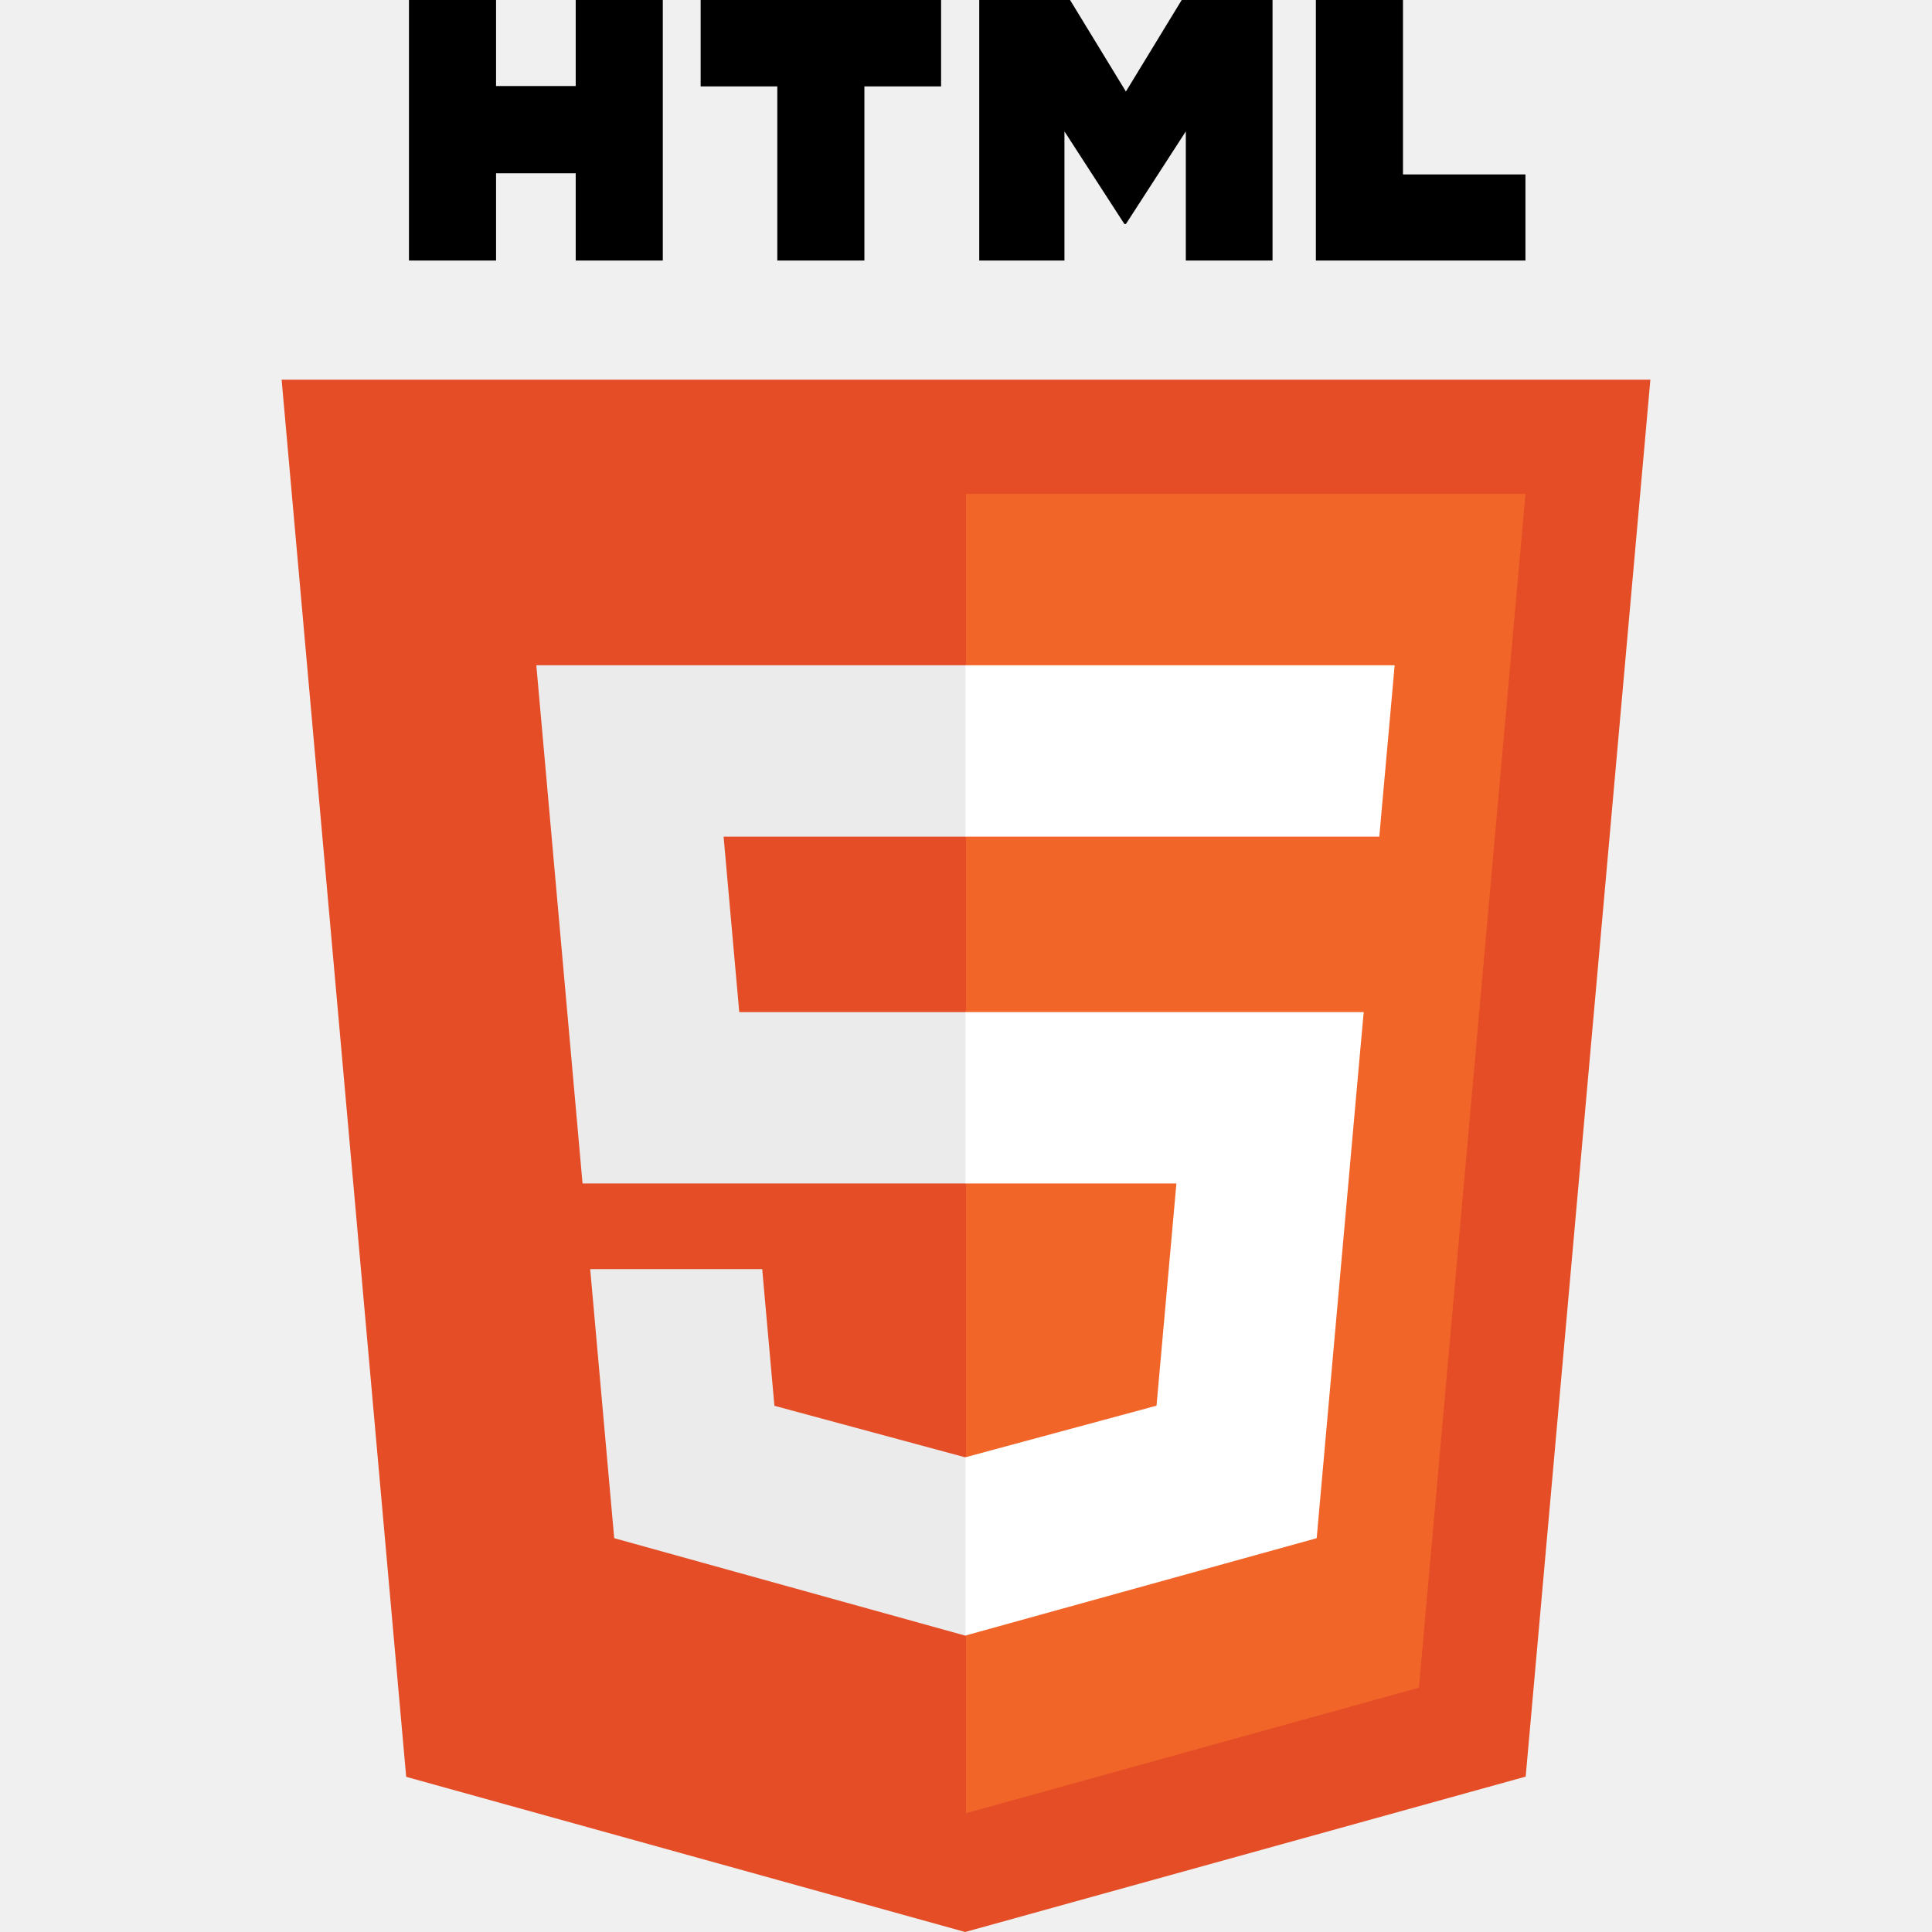
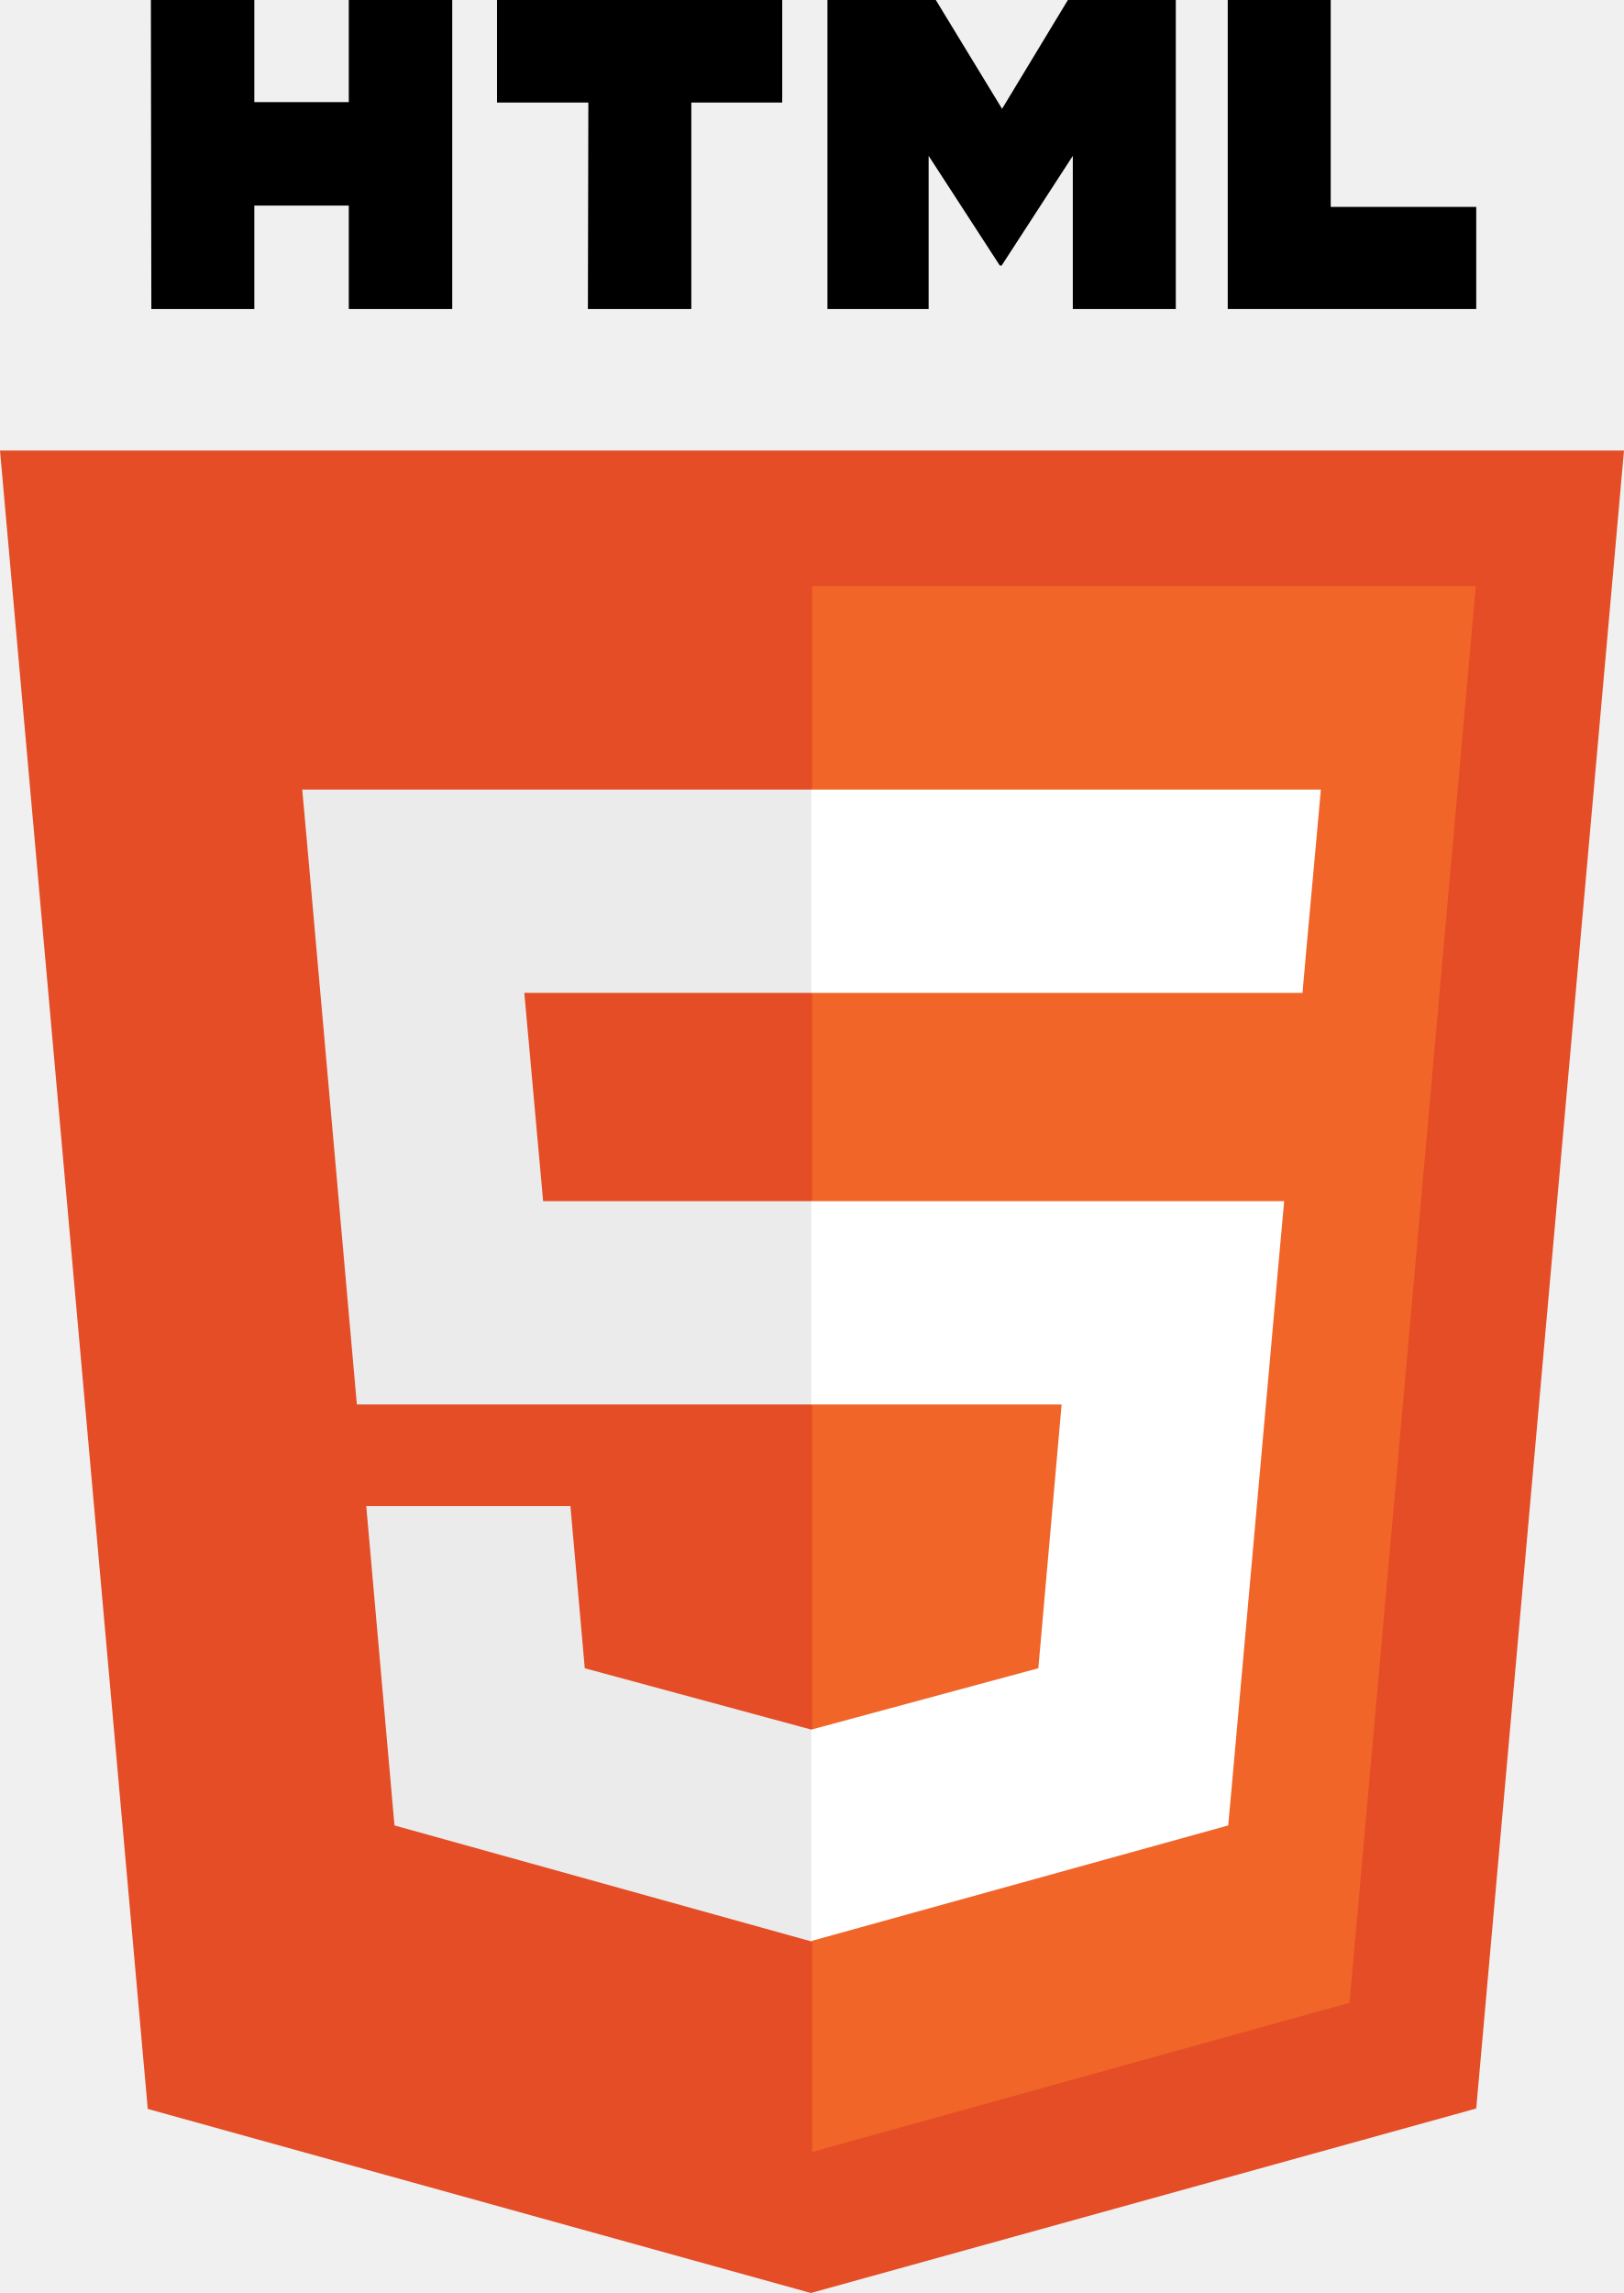
- <svg xmlns="http://www.w3.org/2000/svg" viewBox="0 0 512 512">
-   <polygon fill="#E44D26" points="107.644,470.877 74.633,100.62 437.367,100.62 404.321,470.819 255.778,512    " />
-   <polygon fill="#F16529" points="256,480.523 376.03,447.246 404.27,130.894 256,130.894    " />
-   <polygon fill="#EBEBEB" points="256,268.217 195.91,268.217 191.76,221.716 256,221.716 256,176.305 255.843,176.305 142.132,176.305 143.219,188.488 154.38,313.627 256,313.627" />
-   <polygon fill="#EBEBEB" points="256,386.153 255.801,386.206 205.227,372.55 201.994,336.333 177.419,336.333 156.409,336.333 162.771,407.634 255.791,433.457 256,433.399" />
-   <path d="M108.382,0h23.077v22.8h21.11V0h23.078v69.044H152.57v-23.12h-21.11v23.12h-23.077V0z" />
-   <path d="M205.994,22.896h-20.316V0h63.72v22.896h-20.325v46.148h-23.078V22.896z" />
-   <path d="M259.511,0h24.063l14.802,24.26L313.163,0h24.072v69.044h-22.982V34.822l-15.877,24.549h-0.397l-15.888-24.549v34.222h-22.58V0z" />
-   <path d="M348.72,0h23.084v46.222h32.453v22.822H348.72V0z" />
-   <polygon fill="#FFFFFF" points="255.843,268.217 255.843,313.627 311.761,313.627 306.49,372.521 255.843,386.191 255.843,433.435 348.937,407.634 349.62,399.962 360.291,280.411 361.399,268.217 349.162,268.217" />
-   <polygon fill="#FFFFFF" points="255.843,176.305 255.843,204.509 255.843,221.605 255.843,221.716 365.385,221.716 365.385,221.716 365.531,221.716 366.442,211.509 368.511,188.488 369.597,176.305" />
+ <svg xmlns="http://www.w3.org/2000/svg" version="1.1" id="Layer_1" x="0px" y="0px" viewBox="0 0 362.7 512" style="enable-background:new 0 0 362.7 512;" xml:space="preserve">
+   <style type="text/css">
+ 	.st0{fill:#E44D26;}
+ 	.st1{fill:#F16529;}
+ 	.st2{fill:#EBEBEB;}
+ 	.st3{fill:#FFFFFF;}
+ </style>
+   <polygon class="st0" points="33,470.9 0,100.6 362.7,100.6 329.7,470.8 181.1,512 " />
+   <polygon class="st1" points="181.4,480.5 301.4,447.2 329.6,130.9 181.4,130.9 " />
+   <polygon class="st2" points="181.4,268.2 121.3,268.2 117.1,221.7 181.4,221.7 181.4,176.3 181.2,176.3 67.5,176.3 68.6,188.5   79.7,313.6 181.4,313.6 " />
+   <polygon class="st2" points="181.4,386.2 181.2,386.2 130.6,372.5 127.4,336.3 102.8,336.3 81.8,336.3 88.1,407.6 181.2,433.5   181.4,433.4 " />
+   <path d="M33.7,0h23.1v22.8h21.1V0H101v69H77.9V45.9H56.8V69H33.8L33.7,0L33.7,0z" />
+   <path d="M131.4,22.9H111V0h63.7v22.9h-20.3V69h-23.1L131.4,22.9L131.4,22.9z" />
+   <path d="M184.9,0h24.1l14.8,24.3L238.5,0h24.1v69h-23V34.8l-15.9,24.5h-0.4l-15.9-24.5V69h-22.6V0z" />
+   <path d="M274.1,0h23.1v46.2h32.5V69h-55.5V0z" />
+   <polygon class="st3" points="181.2,268.2 181.2,313.6 237.1,313.6 231.9,372.5 181.2,386.2 181.2,433.4 274.3,407.6 275,400   285.7,280.4 286.8,268.2 274.5,268.2 " />
+   <polygon class="st3" points="181.2,176.3 181.2,204.5 181.2,221.6 181.2,221.7 290.8,221.7 290.8,221.7 290.9,221.7 291.8,211.5   293.9,188.5 295,176.3 " />
</svg>
